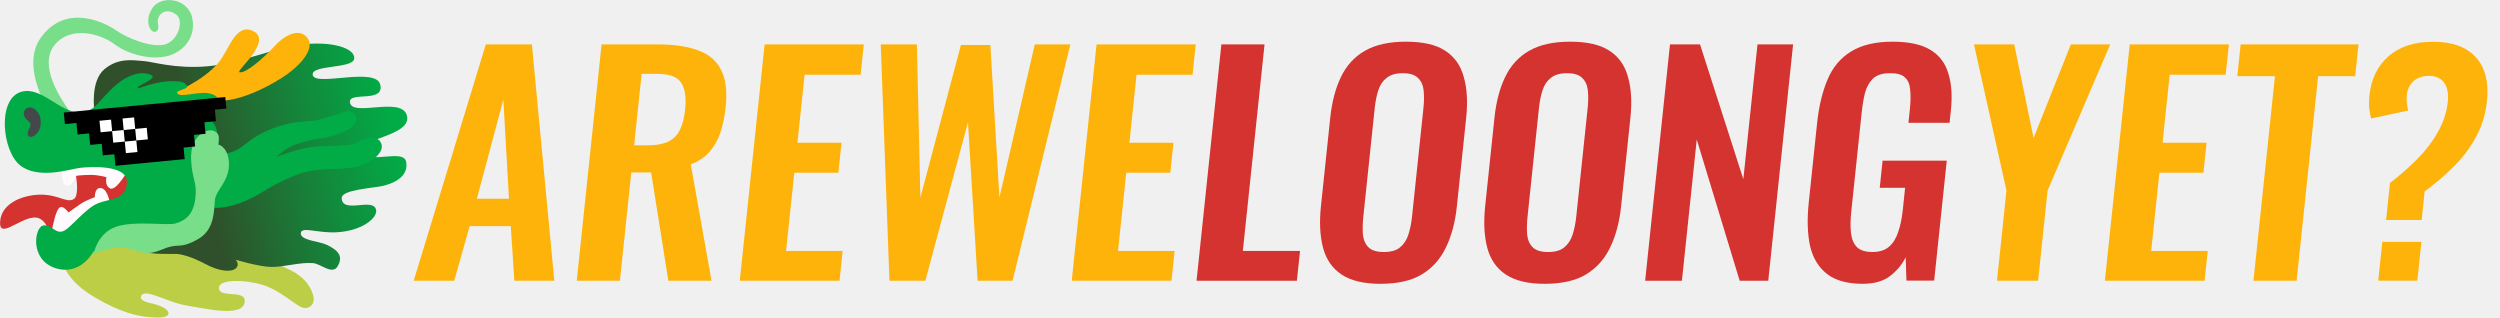
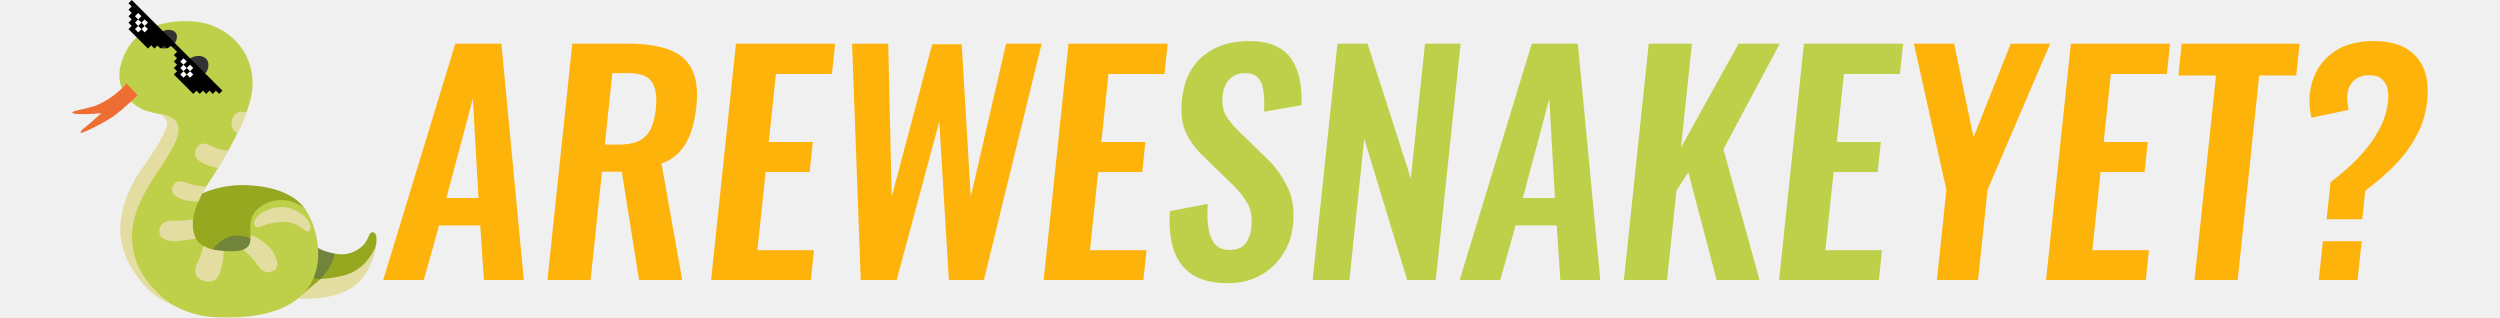
- <svg xmlns="http://www.w3.org/2000/svg" width="252" height="32" version="1.1" viewBox="0 0 66.675 8.467">
-   <defs>
-     <linearGradient id="a" x1="131.42" x2="63.091" y1="52.368" y2="69.637" gradientUnits="userSpaceOnUse">
-       <stop stop-color="#01AB46" offset=".171" />
-       <stop stop-color="#128A3C" offset=".499" />
-       <stop stop-color="#2F502A" offset="1" />
+ <svg xmlns="http://www.w3.org/2000/svg" width="252" height="32" viewBox="0 0 66.675 8.467" version="1.1" id="svg1">
+   <defs id="defs1">
+     <linearGradient id="SVGID_1_" gradientUnits="userSpaceOnUse" x1="131.416" y1="52.368" x2="63.091" y2="69.637">
+       <stop offset="0.171" style="stop-color:#01AB46" id="stop351" />
+       <stop offset="0.499" style="stop-color:#128A3C" id="stop353" />
+       <stop offset="1" style="stop-color:#2F502A" id="stop355" />
    </linearGradient>
  </defs>
-   <g transform="translate(-7.9375 -119.06)">
-     <text transform="skewX(-6)" x="51.09" y="133.906" display="none" fill="#000000" font-family="Oswald" font-size="22.578px" stroke-width=".265" style="font-variant-caps:normal;font-variant-east-asian:normal;font-variant-ligatures:normal;font-variant-numeric:normal;font-variation-settings:'wght' 500;line-height:1.25" xml:space="preserve">
-       <tspan x="0" y="0" font-family="Oswald" font-size="22.578px" stroke-width=".265" style="font-variant-caps:normal;font-variant-east-asian:normal;font-variant-ligatures:normal;font-variant-numeric:normal;font-variation-settings:'wght' 500">AREWELOONGYET?</tspan>
-     </text>
-     <g transform="matrix(.34461 0 0 .34461 6.9373 79.993)">
-       <g transform="matrix(.26458 0 0 .26458 1.6881 108.27)">
-         <path d="m16.74 29.97c7.41-9.85 18.72-4 21.87-1.78 3.19 2.25 10.42 5.16 14.27 4.04 3.85-1.13 5.64-6.96 3.2-8.74-3.08-2.25-5.46 0.04-5.36 2.08 0.04 0.84 0.66 2.63-0.75 3-0.73 0.19-1.6-0.75-1.88-1.97s-0.26-2.8 0.94-4.79c2.51-4.16 10.52-3.14 11.77 2.66 1.2 5.62-2.49 9.51-6.14 10.85-5.38 1.98-12.9-0.32-16.42-3-4.45-3.39-12.95-5.47-17.55-0.09-6.66 7.79 6.76 22.71 6.76 22.71l-5.26 4.13s-1.5-2.91-4.6-9.48c-2.92-6.18-5.21-13.83-0.85-19.62z" fill="#78de89" />
-         <path d="m38.04 65.17-12.2 1.69s0.75 2.44 1.03 4.22 0.58 5.59-0.66 6.38c-2.35 1.5-4.97-1.97-11.83-1.13-3.78 0.47-9.29 2.53-9.76 7.6-0.5 5.45 5.34-0.64 9.76-1.03 3.19-0.28 4.22 3.38 4.22 3.38s7.88 6.66 8.35 5.73c0.47-0.94 22.52-17.74 22.52-17.74z" fill="#d43330" />
-         <path d="m22.75 67.42s-0.56 5.63 1.22 6.1 2.82-2.82 2.82-2.82 1.6-0.28 4.6-0.28c1.79 0 4.32 0.66 4.32 0.66s-0.6 2.43 1.03 3.28c1.97 1.03 5.91-6.38 5.91-6.38l-14.08-2.44z" fill="#fffafe" />
-         <path d="m19.37 88.16s0.94-4.22 1.22-5.16 0.84-3 1.78-3.19 2.25 1.6 2.25 1.6 3.47-2.53 4.32-3 3.38-1.5 3.38-1.5-0.09-2.41 1.31-2.63c2.44-0.38 3.1 4.5 3.1 4.5l-10.7 11.17z" fill="#fffafe" />
-         <path d="m23.03 96.37s0.99 4.93 9.01 9.71 12.95 5.63 15.91 5.91 5.91 0.28 5.91-1.13c0-1.02-2.11-2.25-4.79-2.82-2.67-0.56-3.8-1.27-3.1-2.39 1.27-2.02 7.74 2.11 13.09 2.96 5.35 0.84 16.05 3.52 17.03-0.7s-7.04-1.27-7.46-4.22c-0.42-2.96 7.88-2.67 13.09-0.99 5.21 1.69 9.71 6.34 11.68 6.62s3.4-1.26 2.82-3.52c-0.66-2.53-2.25-4.79-5.07-6.62s-15.91-7.18-15.91-7.18l-28.7-2.1-10.56 0.28z" fill="#bcce46" />
-         <path d="m32.18 51.6s-1.27-8.59 2.96-12.11 8.59-2.53 11.26-2.39 9.43 2.39 18.86 1.55c10.02-0.9 18.72-5.21 27.45-6.34s15.77 0.99 15.49 4.08c-0.28 3.1-13.09 1.69-12.11 4.93 0.99 3.24 18.44-2.53 19.71 2.67 1.33 5.47-9.06 1.98-8.87 5.07 0.28 4.65 14.78-1.69 16.61 3.8 2.11 6.34-15.49 7.04-13.23 10.84 2.25 3.8 12.39-1.13 13.09 2.96 0.61 3.54-2.3 5.82-6.48 6.9-2.89 0.75-12.47 1.11-12.39 3.66 0.14 4.36 7.88 0.42 9.71 2.67s-2.96 6.9-11.26 7.32c-5.64 0.29-10.28-1.83-10.42 0.28s5.44 2.34 7.6 3.38c3.52 1.69 4.79 3.38 3.24 6.19-1.55 2.82-4.92-0.67-7.32-0.84-3.8-0.28-8.31 1.13-11.97 1.13s-10.56-2.11-10.56-2.11 1.27 1.41 0 2.53-4.65 0.99-8.87-1.27c-4.22-2.25-7.32-2.96-8.59-2.96s-7.58 0.13-8.68-0.61c-8.73-5.91 3.89-36.56 3.89-36.56z" fill="url(#a)" />
-         <path d="m54.94 46.58s9.1-3.47 13.7-9.2c2.94-3.66 4.88-11.36 9.85-9.1 6.2 2.81-5.12 11.77-3.85 12.11 1.78 0.47 7.04-4.13 10.32-7.7s7.3-5.13 9.48-2.44c2.44 3-1.6 8.07-7.51 11.83-5.91 3.75-11.39 5.76-15.02 6.38-3.85 0.66-11.17 0.75-11.17 0.75l-7.13-0.19z" fill="#feb30b" />
-         <path d="m67.51 63.71s3.73 1.9 8.59-2.11c3.02-2.49 6.69-4.58 11.83-5.91 5.42-1.41 7.53-0.63 10.21-1.48 2.67-0.84 5.9-1.83 7.67-2.32 2.53-0.7 4.95 2.87 0.7 5.21-2.82 1.55-6.41 2.46-8.87 2.75-1.41 0.16-5.29 1.15-6.66 1.67-2.82 1.06-5.58 3.61-5.58 3.61s7.05-2.65 11.12-2.96c4.93-0.38 10.35-0.14 11.9-0.99 1.55-0.84 5.98-3.03 7.53-0.28 1.53 2.71-2.67 6.12-7.04 7.11s-9.36 0.42-14.01 1.34c-2.85 0.56-8.09 2.67-13.73 6.19-5.63 3.52-11.26 4.79-13.94 4.5-2.67-0.28-7.6 6.76-7.6 6.76l-16.33 2.11-11.4 3.94s-3.8 7.32-11.26 4.79-5.91-11.83-3.52-12.39 3.52 2.39 5.77 1.69 6.61-6.86 10.56-8.31c3.66-1.34 8.24-0.99 8.24-6.19s-11.19-4.36-13.73-4.08c-2.53 0.28-12.11 3.52-17.46-0.7s-6.78-19.52 0.28-21.54c5.91-1.69 11.26 6.05 17.03 6.05 4.65 0 5.84-3.94 10.63-8.02 3.53-3.01 7.53-4.29 10.35-2.96 2.34 1.11-5.21 3.38-3.8 3.94 0 0 5.07-1.97 9.01-2.11s4.72 0.38 5.21 1.27c0.7 1.27-3.8 1.27-2.67 2.39 1.13 1.13 5.91-0.7 9.01-0.14s3.1 2.11 2.39 2.67c-0.7 0.56-5.56 1.55-5.63 2.96-0.05 0.98 3.04 1.21 4.58 2.96 1.55 1.76 1.27 4.22 1.13 5.49-0.16 1.26-0.51 3.09-0.51 3.09z" fill="#01ab46" />
-         <path d="m46.26 52.03c-3.02 0.34-8.52-4.43-11.47 2.67-2.39 5.76 5.8 10 10.84 6.12 2.3-1.76 3.59-4.01 5.35-5.77 1.16-1.16 2.67-1.99 3.03-3.1 0.62-1.96-4.59-0.27-7.75 0.08z" fill="#78de8a" />
-         <path d="m31.97 93.49s1.06-5.98 6.48-7.88 15.27-0.28 17.46-0.99c2.18-0.7 5.23-1.87 5.84-7.6 0.49-4.65-0.99-5.07-1.27-11.05-0.33-6.97 4.22-8.67 5.77-8.59 1.27 0.07 2.25 0.92 2.32 1.9 0.1 1.42-0.14 2.25-0.14 2.25s2.5 0.5 3.03 4.5c0.77 5.91-3.66 8.52-4.01 11.68-0.35 3.17 0 8.73-5 11.54s-5.44 1.24-9.08 2.46c-1.43 0.48-3.87 1.9-6.69 1.48s-3.59-1.55-7.25-1.55c-2.83 0.02-7.46 1.85-7.46 1.85z" fill="#78de8a" />
-         <path d="m42.6 58.24c-1.22 1.48-3.64 1.82-5.12 0.87-1.53-0.98-1.35-3.63 0.09-5.35 1.45-1.72 3.81-2.02 5.21-0.84 1.4 1.17 1.25 3.59-0.18 5.32z" fill="#2a2c33" />
-         <path d="m12 51.23c-1.07 1.19-0.05 2.63 0.33 2.96s1.36 0.99 1.17 1.78c-0.19 0.8-1.41 2.39-0.52 3.14s3.19-0.66 3.47-3.33-0.89-3.85-1.5-4.41c-0.6-0.56-2.06-1.13-2.95-0.14z" fill="#44484a" />
-       </g>
-       <g transform="matrix(.4217 -.040593 .040593 .4217 -21.447 61.053)">
-         <path d="m55 150v2.117h2.117v2.117h2.117v2.117h2.117v2.117h2.117v2.117h12.7v-2.117h2.117v-2.117h2.117v-2.117h2.117v-2.117h2.117v-2.117h-14.817z" stroke-width=".265" />
-         <g fill="#fff">
-           <path d="m67.7 156.35h-2.117v2.117h2.117v-1.058z" />
-           <path d="m67.7 154.23v2.117h2.117v-2.117h-1.058z" />
-           <path d="m65.583 154.23h2.117v-2.117h-2.117v1.058z" />
-           <path d="m63.466 154.23v2.117h2.117v-2.117h-1.058z" />
-           <path d="m61.35 152.12v2.117h2.117v-2.117h-1.058z" />
+   <g id="layer1">
+     <g id="layer1-7" transform="translate(-7.9375,-119.0625)">
+       <text xml:space="preserve" style="font-style:normal;font-variant:normal;font-weight:normal;font-stretch:normal;font-size:22.578px;line-height:1.25;font-family:Oswald;-inkscape-font-specification:'Oswald, @wght=500';font-variant-ligatures:normal;font-variant-caps:normal;font-variant-numeric:normal;font-variant-east-asian:normal;font-variation-settings:'wght' 500;display:none;fill:#000000;fill-opacity:1;stroke:none;stroke-width:0.265" x="51.09" y="133.906" id="text113" transform="skewX(-6)">
+         <tspan id="tspan111" style="font-style:normal;font-variant:normal;font-weight:normal;font-stretch:normal;font-size:22.578px;font-family:Oswald;-inkscape-font-specification:'Oswald, @wght=500';font-variant-ligatures:normal;font-variant-caps:normal;font-variant-numeric:normal;font-variant-east-asian:normal;font-variation-settings:'wght' 500;stroke-width:0.265" x="0" y="0">AREWELOONGYET?</tspan>
+       </text>
+       <g id="g1" transform="translate(1.926068)">
+         <g id="g21" transform="matrix(0.3446121,0,0,0.3446121,2.454841,78.03212)">
+           <g id="g17">
+             <path id="path16" style="font-weight:500;font-size:22.578px;line-height:1.25;font-family:Oswald;-inkscape-font-specification:'Oswald Medium';fill:#feb30b;stroke-width:0.265" transform="skewX(-6)" d="m 204.683,136.035 v -2.867 q 1.061,-0.881 1.919,-1.851 0.858,-0.993 1.355,-2.1 0.519,-1.106 0.519,-2.326 0,-0.948 -0.429,-1.468 -0.406,-0.542 -1.242,-0.542 -0.7,0 -1.129,0.406 -0.406,0.406 -0.406,1.106 0,0.316 0.068,0.587 0.068,0.271 0.158,0.587 l -2.822,0.61 q -0.135,-0.452 -0.226,-0.881 -0.09,-0.452 -0.09,-0.903 0,-1.897 1.174,-3.025 1.174,-1.129 3.319,-1.129 2.235,0 3.432,1.197 1.219,1.197 1.219,3.409 0,1.445 -0.519,2.664 -0.497,1.219 -1.422,2.28 -0.903,1.061 -2.122,2.032 v 2.213 z m -0.113,4.696 v -3.003 h 3.003 v 3.003 z" />
+             <path style="font-weight:500;font-size:22.578px;line-height:1.25;font-family:Oswald;-inkscape-font-specification:'Oswald Medium';fill:#feb30b;stroke-width:0.265" d="m 194.952,140.731 v -15.827 h -2.913 v -2.461 h 9.121 v 2.461 h -2.867 v 15.827 z" transform="skewX(-6)" id="path15" />
+             <path style="font-weight:500;font-size:22.578px;line-height:1.25;font-family:Oswald;-inkscape-font-specification:'Oswald Medium';fill:#feb30b;stroke-width:0.265" d="m 183.46,140.731 v -18.288 h 7.676 v 2.348 h -4.335 v 5.261 h 3.409 v 2.326 h -3.409 v 6.051 h 4.38 v 2.303 z" transform="skewX(-6)" id="path14" />
+             <path style="font-weight:500;font-size:22.578px;line-height:1.25;font-family:Oswald;-inkscape-font-specification:'Oswald Medium';fill:#feb30b;stroke-width:0.265" d="m 175.015,140.731 v -6.977 l -3.703,-11.311 h 3.116 l 2.258,7.247 2.122,-7.247 h 3.048 l -3.658,11.311 v 6.977 z" transform="skewX(-6)" id="path13" />
+           </g>
+           <g id="g18">
+             <path style="font-weight:500;font-size:22.578px;line-height:1.25;font-family:Oswald;-inkscape-font-specification:'Oswald Medium';fill:#bed04a;fill-opacity:1;stroke-width:0.265" d="m 162.801,140.731 v -18.288 h 7.676 v 2.348 h -4.335 v 5.261 h 3.409 v 2.326 h -3.409 v 6.051 h 4.38 v 2.303 z" transform="skewX(-6)" id="path12" />
+             <path style="font-weight:500;font-size:22.578px;line-height:1.25;font-family:Oswald;-inkscape-font-specification:'Oswald Medium';fill:#bed04a;fill-opacity:1;stroke-width:0.265" d="m 150.789,140.731 v -18.288 h 3.342 v 8.038 l 3.612,-8.038 h 3.183 l -3.5,8.173 3.861,10.115 h -3.319 l -3.071,-8.331 -0.768,1.4 v 6.931 z" transform="skewX(-6)" id="path11" />
+             <path id="path9" style="font-weight:500;font-size:22.578px;line-height:1.25;font-family:Oswald;-inkscape-font-specification:'Oswald Medium';fill:#bed04a;fill-opacity:1;stroke-width:0.265" transform="skewX(-6)" d="m 138.078,140.731 3.658,-18.288 h 3.567 l 3.658,18.288 h -3.093 l -0.722,-4.222 h -3.183 l -0.745,4.222 z m 4.222,-6.344 h 2.484 l -1.242,-7.676 z" />
+             <path style="font-weight:500;font-size:22.578px;line-height:1.25;font-family:Oswald;-inkscape-font-specification:'Oswald Medium';fill:#bed04a;fill-opacity:1;stroke-width:0.265" d="m 126.699,140.731 v -18.288 h 2.326 l 4.448,10.431 v -10.431 h 2.755 v 18.288 h -2.213 l -4.47,-10.928 v 10.928 z" transform="skewX(-6)" id="path8" />
+             <path style="font-weight:500;font-size:22.578px;line-height:1.25;font-family:Oswald;-inkscape-font-specification:'Oswald Medium';fill:#bed04a;fill-opacity:1;stroke-width:0.265" d="m 120.151,140.98 q -1.648,0 -2.755,-0.632 -1.106,-0.655 -1.671,-1.897 -0.564,-1.242 -0.632,-3.048 l 2.867,-0.564 q 0.045,1.061 0.248,1.874 0.226,0.813 0.655,1.264 0.452,0.429 1.174,0.429 0.813,0 1.151,-0.474 0.339,-0.497 0.339,-1.242 0,-1.197 -0.542,-1.964 -0.542,-0.768 -1.445,-1.535 l -2.303,-2.032 q -0.971,-0.835 -1.558,-1.851 -0.564,-1.039 -0.564,-2.551 0,-2.167 1.264,-3.342 1.264,-1.174 3.454,-1.174 1.287,0 2.145,0.406 0.858,0.384 1.355,1.084 0.519,0.7 0.768,1.603 0.248,0.881 0.316,1.874 l -2.845,0.497 q -0.045,-0.858 -0.203,-1.535 -0.135,-0.677 -0.519,-1.061 -0.361,-0.384 -1.084,-0.384 -0.745,0 -1.151,0.497 -0.384,0.474 -0.384,1.197 0,0.926 0.384,1.535 0.384,0.587 1.106,1.219 l 2.28,2.009 q 1.129,0.948 1.919,2.235 0.813,1.264 0.813,3.071 0,1.31 -0.587,2.326 -0.564,1.016 -1.603,1.603 -1.016,0.564 -2.393,0.564 z" transform="skewX(-6)" id="path7" />
+           </g>
+           <g id="g19">
+             <path style="font-weight:500;font-size:22.578px;line-height:1.25;font-family:Oswald;-inkscape-font-specification:'Oswald Medium';fill:#feb30b;stroke-width:0.265" d="m 105.882,140.731 v -18.288 h 7.676 v 2.348 h -4.335 v 5.261 h 3.409 v 2.326 h -3.409 v 6.051 h 4.38 v 2.303 z" transform="skewX(-6)" id="path6" />
+             <path style="font-weight:500;font-size:22.578px;line-height:1.25;font-family:Oswald;-inkscape-font-specification:'Oswald Medium';fill:#feb30b;stroke-width:0.265" d="m 91.726,140.731 -2.596,-18.288 h 2.8 l 1.513,11.853 1.897,-11.808 h 2.28 l 1.942,11.808 1.49,-11.853 h 2.754 l -2.551,18.288 h -2.709 l -2.032,-12.26 -2.009,12.26 z" transform="skewX(-6)" id="path5" />
+           </g>
+           <g id="g20">
+             <path style="font-weight:500;font-size:22.578px;line-height:1.25;font-family:Oswald;-inkscape-font-specification:'Oswald Medium';fill:#feb30b;stroke-width:0.265" d="m 80.144,140.731 v -18.288 h 7.676 v 2.348 h -4.335 v 5.261 h 3.409 v 2.326 h -3.409 v 6.051 h 4.38 v 2.303 z" transform="skewX(-6)" id="path4" />
+             <path id="path2" style="font-weight:500;font-size:22.578px;line-height:1.25;font-family:Oswald;-inkscape-font-specification:'Oswald Medium';fill:#feb30b;stroke-width:0.265" transform="skewX(-6)" d="m 67.477,140.731 v -18.288 h 4.38 q 1.851,0 3.116,0.452 1.287,0.429 1.942,1.49 0.677,1.061 0.677,2.89 0,1.106 -0.203,1.987 -0.203,0.881 -0.7,1.513 -0.474,0.61 -1.332,0.948 l 2.551,9.009 h -3.342 l -2.213,-8.376 h -1.535 v 8.376 z m 3.342,-10.476 h 1.039 q 0.971,0 1.535,-0.271 0.587,-0.294 0.835,-0.903 0.248,-0.632 0.248,-1.603 0,-1.377 -0.519,-2.055 -0.497,-0.7 -1.919,-0.7 h -1.219 z" />
+             <path id="text113-5-3" style="font-weight:500;font-size:22.578px;line-height:1.25;font-family:Oswald;-inkscape-font-specification:'Oswald Medium';fill:#feb30b;stroke-width:0.265" transform="skewX(-6)" d="m 54.766,140.731 3.658,-18.288 h 3.567 l 3.658,18.288 h -3.093 l -0.722,-4.222 h -3.183 l -0.745,4.222 z m 4.222,-6.344 h 2.484 l -1.242,-7.676 z" />
+           </g>
        </g>
-       </g>
-     </g>
-     <g transform="matrix(.34461 0 -.03622 .34461 6.0584 80.4)" stroke-width=".265" style="font-variation-settings:'wght' 500" aria-label="AREWELOONGYET?">
-       <g fill="#feb30b">
-         <path d="m51.542 133.91 3.658-18.288 3.567 7e-5 3.658 18.288h-3.093l-0.722-4.222h-3.183l-0.745 4.222zm4.222-6.344h2.484l-1.242-7.676z" />
-         <path d="m64.16 133.91v-18.288h4.38q1.851 0 3.116 0.452 1.287 0.429 1.942 1.49 0.677 1.061 0.677 2.89 0 1.106-0.203 1.987-0.203 0.881-0.7 1.513-0.474 0.61-1.332 0.948l2.551 9.009h-3.341l-2.213-8.376h-1.535v8.376zm3.341-10.476h1.039q0.971 0 1.535-0.271 0.587-0.294 0.835-0.903 0.248-0.632 0.248-1.603 0-1.377-0.519-2.055-0.497-0.7-1.919-0.7h-1.219z" />
-         <path d="m76.779 133.91v-18.288h7.676v2.348h-4.335v5.261h3.409v2.325h-3.409v6.051h4.38v2.303z" />
-         <path d="m88.362 133.91-2.596-18.288h2.8l1.513 11.853 1.897-11.808h2.28l1.942 11.808 1.49-11.853h2.755l-2.551 18.288h-2.709l-2.032-12.26-2.009 12.26z" />
-         <path d="m102.47 133.91v-18.288h7.676v2.348h-4.335v5.261h3.409v2.325h-3.409v6.051h4.38v2.303z" />
-       </g>
-       <g fill="#d43330">
-         <path d="m112.13 133.91v-18.288h3.341v15.985h4.425v2.303z" />
-         <path d="m126.39 134.15q-1.942 0-3.093-0.722t-1.648-2.077q-0.497-1.355-0.497-3.206v-6.841q0-1.851 0.497-3.161 0.497-1.332 1.648-2.032t3.093-0.7q1.987 0 3.116 0.7 1.151 0.7 1.648 2.032 0.519 1.31 0.519 3.161v6.864q0 1.829-0.519 3.183-0.497 1.332-1.648 2.077-1.129 0.722-3.116 0.722zm0-2.461q0.835 0 1.219-0.361 0.406-0.361 0.542-0.993 0.135-0.632 0.135-1.377v-8.421q0-0.768-0.135-1.377-0.135-0.61-0.542-0.948-0.384-0.361-1.219-0.361-0.79 0-1.197 0.361-0.406 0.339-0.542 0.948-0.135 0.61-0.135 1.377v8.421q0 0.745 0.113 1.377 0.135 0.632 0.542 0.993 0.406 0.361 1.219 0.361z" />
-         <path d="m139.1 134.15q-1.942 0-3.093-0.722-1.151-0.722-1.648-2.077-0.497-1.355-0.497-3.206v-6.841q0-1.851 0.497-3.161 0.497-1.332 1.648-2.032 1.151-0.7 3.093-0.7 1.987 0 3.116 0.7 1.151 0.7 1.648 2.032 0.519 1.31 0.519 3.161v6.864q0 1.829-0.519 3.183-0.497 1.332-1.648 2.077-1.129 0.722-3.116 0.722zm0-2.461q0.835 0 1.219-0.361 0.406-0.361 0.542-0.993t0.135-1.377v-8.421q0-0.768-0.135-1.377t-0.542-0.948q-0.384-0.361-1.219-0.361-0.79 0-1.197 0.361-0.406 0.339-0.542 0.948-0.135 0.61-0.135 1.377v8.421q0 0.745 0.113 1.377 0.135 0.632 0.542 0.993 0.406 0.361 1.219 0.361z" />
-         <path d="m146.85 133.91v-18.288h2.325l4.448 10.431v-10.431h2.755v18.288h-2.213l-4.47-10.928v10.928z" />
-         <path d="m163.73 134.15q-1.806 0-2.867-0.768-1.061-0.768-1.535-2.167-0.452-1.422-0.452-3.341v-6.141q0-1.964 0.452-3.387 0.452-1.422 1.58-2.167 1.151-0.768 3.161-0.768 1.874 0 2.98 0.632 1.106 0.632 1.58 1.829 0.497 1.174 0.497 2.867v0.948h-3.183v-1.039q0-0.881-0.135-1.513-0.113-0.632-0.497-0.948-0.361-0.339-1.197-0.339-0.881 0-1.287 0.429-0.384 0.429-0.497 1.129-0.09 0.7-0.09 1.535v7.654q0 0.948 0.158 1.648 0.158 0.7 0.587 1.084 0.429 0.361 1.219 0.361 0.813 0 1.242-0.406t0.587-1.129q0.181-0.722 0.181-1.716v-1.716h-1.964v-2.1h4.967v9.28h-2.145l-0.248-1.806q-0.361 0.903-1.106 1.49-0.722 0.564-1.987 0.564z" />
-       </g>
-       <g fill="#feb30b">
-         <path d="m174.08 133.91v-6.977l-3.703-11.311h3.116l2.258 7.247 2.122-7.247h3.048l-3.658 11.311v6.977z" />
-         <path d="m182.43 133.91v-18.288h7.676v2.348h-4.335v5.261h3.409v2.325h-3.409v6.051h4.38v2.303z" />
-         <path d="m193.93 133.91v-15.827h-2.913v-2.461h9.121v2.461h-2.867v15.827z" />
-         <path d="m203.7 129.21v-2.867q1.061-0.881 1.919-1.851 0.881-0.993 1.377-2.1 0.519-1.106 0.519-2.325 0-0.948-0.429-1.468-0.429-0.542-1.242-0.542-0.722 0-1.151 0.406-0.406 0.406-0.406 1.106 0 0.316 0.068 0.587 0.068 0.271 0.158 0.587l-2.8 0.61q-0.158-0.452-0.248-0.881-0.068-0.452-0.068-0.903 0-1.897 1.151-3.025 1.174-1.129 3.341-1.129 2.213 0 3.432 1.197t1.219 3.409q0 1.445-0.519 2.664-0.497 1.219-1.422 2.28-0.926 1.061-2.145 2.032v2.213zm-0.113 4.696v-3.003h3.025v3.003z" />
+         <g id="g38" transform="matrix(0.3446121,0,0,0.3446121,-46.76968,71.83197)">
+           <g id="g2-0" transform="matrix(0.3946435,0,0,0.3946435,118.993,88.8341)">
+             <path style="fill:#96a820;stroke-width:0.5" d="m 123.21,161.774 c 0,0 4.495,-3.41 11.215,-3.285 9.95,0.19 12.06,4.925 12.06,4.925 l 1.595,7.51 c 0,0 3.005,0.89 3.94,0.985 0.94,0.095 2.77,0.585 4.975,-0.96 2.205,-1.55 1.64,-3.26 2.72,-3.215 1.41,0.06 0.42,4.785 -0.8,6.29 -1.22,1.5 -6.665,4.365 -8.965,4.975 -2.3,0.61 -3.005,1.57 -5.395,1.62 -2.395,0.045 -8.4,-1.57 -8.4,-1.57 l -12.95,-6.1 v -11.175 z" id="path1-3" />
+             <path style="fill:#70853b;stroke-width:0.5" d="m 127.95,171.629 c 0,0 1.97,-3.52 5.49,-3.24 3.52,0.28 4.785,2.77 4.785,2.77 l -7.79,2.535 z" id="path2-3-6" />
+             <path style="fill:#70853b;stroke-width:0.5" d="m 146.015,176.184 c 2.485,0.8 3.425,0.705 3.425,0.705 0,0 1.455,-1.55 2.065,-2.865 0.61,-1.315 0.68,-2.065 0.68,-2.065 0,0 -0.96,-0.235 -1.855,-0.515 -0.89,-0.28 -2.675,-1.315 -2.675,-1.315 l -2.065,5.68 z" id="path3-1" />
+             <path style="fill:#bed04a;stroke-width:0.5" d="m 124.195,126.369 c 7.32,0.35 13.64,6.875 11.475,15.415 -1.62,6.38 -7.255,14.82 -8.66,16.985 -2.58,3.99 -5.35,11.73 2.415,12.555 11.105,1.175 2.905,-4.915 8.335,-8.67 2.85,-1.97 6.095,-1.35 8.185,0.15 2.725,1.96 10.31,23.03 -17.455,21.565 -5.77,-0.305 -10.355,-3.485 -12.88,-5.915 -7.475,-7.18 -1.74,-19.15 -1.265,-20.2 0.63,-1.405 6.54,-9.08 6.12,-11.54 -0.42,-2.465 -2.465,-1.83 -5.28,-2.815 -2.815,-0.985 -5.94,-4.1 -5.07,-8.375 0.81,-3.98 3.88,-9.645 14.08,-9.155 z" id="path4-7-0" />
+             <path style="fill:#e4dda2;stroke-width:0.5" d="m 144.96,180.744 c 0,0 1.36,-1.23 1.83,-1.605 0.47,-0.375 2.65,-2.25 2.65,-2.25 0,0 3.465,-0.125 5.865,-1.125 2.98,-1.245 4.715,-4.365 4.95,-5.465 0.125,-0.595 -0.305,5.35 -4.575,8.235 -4.125,2.785 -10.72,2.21 -10.72,2.21 z" id="path5-5-6" />
+             <path style="fill:#e4dda2;stroke-width:0.5" d="m 110.15,166.949 c -0.165,6.265 4.955,12.865 9.395,14.64 2.465,0.985 -7.885,-3.835 -7.04,-14.115 0.67,-8.175 8.905,-15.135 9.08,-19.78 0.105,-2.815 -3.38,-3.06 -3.38,-3.06 0,0 1.08,0.81 1.125,1.865 0.07,1.69 -4.295,7.885 -5.21,9.15 -0.905,1.27 -3.825,5.95 -3.97,11.3 z" id="path6-9-3" />
+             <path style="fill:#ee6d33;stroke-width:0.5" d="m 111.385,138.549 2.16,2.345 c 0.105,-0.145 -2.36,2.355 -4.645,4.035 -1.53,1.125 -6.24,3.535 -6.49,3.295 -0.315,-0.305 1.14,-1.265 1.935,-1.97 0.605,-0.535 2.11,-1.89 2.11,-1.89 0,0 -1.855,0.2 -2.745,0.2 -0.89,0 -3.165,0.07 -2.955,-0.35 0.165,-0.33 3.44,-0.85 4.67,-1.35 3.705,-1.5 5.96,-4.315 5.96,-4.315 z" id="path7-2-2" />
+             <path style="fill:#323234;stroke-width:0.5" d="m 120.325,131.119 c -1.285,0.895 -2.535,0.67 -2.94,-0.08 -0.3,-0.56 -0.385,-1.62 0.8,-2.515 1.045,-0.79 2.385,-0.55 2.875,0.13 0.41,0.575 0.24,1.79 -0.735,2.465 z" id="path8-2-0" />
+             <path style="fill:#323234;stroke-width:0.5" d="m 126.34,136.949 c -1.535,0.9 -2.78,0.435 -3.31,-0.38 -0.43,-0.665 -0.33,-2.265 0.915,-2.985 1.29,-0.75 2.72,-0.48 3.27,0.415 0.46,0.75 0.295,2.265 -0.875,2.95 z" id="path9-8-6" />
+             <path style="fill:#e4dda2;stroke-width:0.5" d="m 132.22,145.259 c -0.915,2.125 0.915,3.11 0.915,3.11 0,0 0.715,-1.525 1.02,-2.215 0.375,-0.855 0.74,-1.92 0.74,-1.92 0,0 -1.945,-0.675 -2.675,1.025 z" id="path10-1" />
+             <path style="fill:#e4dda2;stroke-width:0.5" d="m 131.305,151.744 c 0,0 -1.265,-0.14 -2.395,-0.53 -1.025,-0.355 -2.75,-1.8 -3.8,0.07 -0.97,1.725 0.655,2.675 1.935,3.205 1.195,0.495 2.27,0.67 2.27,0.67 0,0 0.82,-1.375 1.055,-1.76 0.235,-0.385 0.935,-1.655 0.935,-1.655 z" id="path11-9-5" />
+             <path style="fill:#e4dda2;stroke-width:0.5" d="m 127.01,158.774 c 0,0 -1.69,-0.095 -2.78,-0.375 -0.955,-0.245 -2.7,-1.41 -3.66,0.105 -0.855,1.35 0.385,2.42 2.04,2.85 1.83,0.475 2.885,0.335 2.885,0.335 0,0 0.44,-0.895 0.615,-1.39 0.185,-0.505 0.9,-1.525 0.9,-1.525 z" id="path12-7-5" />
+             <path style="fill:#e4dda2;stroke-width:0.5" d="m 124.395,165.199 c 0,0 -2.04,0.28 -3.025,0.28 -1.02,0 -3.6,-0.24 -3.545,2.135 0.045,2.04 2.81,1.87 3.52,1.855 1.01,-0.025 3.645,-0.5 3.645,-0.5 0,0 -0.45,-0.8 -0.58,-1.92 -0.1,-0.82 -0.015,-1.85 -0.015,-1.85 z" id="path13-3-4" />
+             <path style="fill:#e4dda2;stroke-width:0.5" d="m 126.445,170.434 c 0,0 -0.33,1.485 -0.81,2.57 -0.53,1.195 -1.76,3.24 0.74,4.19 2.31,0.88 3.24,-0.775 3.66,-2.64 0.39,-1.735 0.42,-3.15 0.42,-3.15 0,0 -1.22,-0.055 -2.23,-0.285 -0.81,-0.195 -1.78,-0.685 -1.78,-0.685 z" id="path14-6-7" />
+             <path style="fill:#e4dda2;stroke-width:0.5" d="m 134.295,171.149 c 0,0 1.655,1.445 2.18,2.18 0.53,0.74 1.735,2.97 3.66,2.005 1.69,-0.845 0.325,-3.425 -0.495,-4.365 -0.685,-0.785 -1.725,-1.64 -2.71,-2.205 -0.66,-0.375 -1.22,-0.47 -1.22,-0.47 0,0 0.115,1.03 -0.19,1.76 -0.32,0.785 -1.225,1.095 -1.225,1.095 z" id="path15-1-6" />
+             <path style="fill:#e4dda2;stroke-width:0.5" d="m 136.48,166.279 c 0.17,0.58 0.675,0.605 1.795,0.14 1.195,-0.495 2.815,-0.74 4.155,-0.74 1.585,0 3.13,1.055 3.695,1.515 0.565,0.46 1.245,0.62 1.35,-0.26 0.105,-0.88 -0.53,-1.865 -1.76,-2.745 -0.75,-0.535 -2.09,-1.36 -3.67,-1.395 -1.685,-0.035 -3.24,0.565 -4.225,1.195 -0.61,0.395 -1.625,1.34 -1.34,2.29 z" id="path16-2-5" />
+           </g>
+           <g id="g3-6" transform="matrix(0.118393,0.118393,-0.118393,0.118393,162.7263,137.6807)" style="display:inline">
+             <path id="path18813-6-5-9-9" style="fill:#000000;stroke-width:0.265" d="m 0,-5.292 v 1.058 1.058 h 1.058 1.058 v 1.058 1.058 H 3.175 4.233 V 0 1.058 H 5.292 6.35 V 2.117 3.175 h 1.058 1.058 v 1.058 1.058 h 6.35 6.35 V 4.233 3.175 H 22.225 23.283 V 2.117 1.058 H 24.342 25.4 V 0 -1.058 h 1.058 1.058 V -2.117 -3.175 H 28.575 29.633 V -4.233 -5.292 H 14.817 Z" />
+             <g id="g19784-6-3-3" transform="translate(-55,-155.2917)">
+               <path id="path18979-2-19-7" style="fill:#ffffff;fill-opacity:1;stroke:none;stroke-width:0.265px;stroke-linecap:butt;stroke-linejoin:miter;stroke-opacity:1" d="M 67.7,156.35 H 66.641 65.583 v 1.058 1.058 h 1.058 1.058 v -1.058 z" />
+               <path id="path19773-9-4-4" style="fill:#ffffff;fill-opacity:1;stroke:none;stroke-width:0.265px;stroke-linecap:butt;stroke-linejoin:miter;stroke-opacity:1" d="m 67.7,154.233 v 1.058 1.058 h 1.058 1.058 v -1.058 -1.058 h -1.058 z" />
+               <path id="path19769-1-78-5" style="fill:#ffffff;fill-opacity:1;stroke:none;stroke-width:0.265px;stroke-linecap:butt;stroke-linejoin:miter;stroke-opacity:1" d="m 65.583,154.233 h 1.058 1.058 v -1.058 -1.058 H 66.641 65.583 v 1.058 z" />
+               <path id="path19767-2-4-2" style="fill:#ffffff;fill-opacity:1;stroke:none;stroke-width:0.265px;stroke-linecap:butt;stroke-linejoin:miter;stroke-opacity:1" d="m 63.466,154.233 v 1.058 1.058 h 1.058 1.058 v -1.058 -1.058 h -1.058 z" />
+               <path id="path19765-7-5-5" style="fill:#ffffff;fill-opacity:1;stroke:none;stroke-width:0.265px;stroke-linecap:butt;stroke-linejoin:miter;stroke-opacity:1" d="m 61.35,152.117 v 1.058 1.058 h 1.058 1.058 v -1.058 -1.058 h -1.058 z" />
+             </g>
+             <path id="path18813-6-5-7-4" style="fill:#000000;stroke-width:0.265" d="m 29.633,-5.292 v 1.058 1.058 h 1.058 1.058 v 1.058 1.058 H 32.808 33.866 V 0 1.058 H 34.925 35.983 V 2.117 3.175 h 1.058 1.058 v 1.058 1.058 h 6.35 6.35 V 4.233 3.175 H 51.858 52.916 V 2.117 1.058 H 53.975 55.033 V 0 -1.058 h 1.058 1.058 V -2.117 -3.175 H 58.208 59.266 V -4.233 -5.292 H 44.45 Z" />
+             <g id="g19784-6-0-7" transform="translate(-25.367,-155.2917)">
+               <path id="path18979-2-9-4" style="fill:#ffffff;fill-opacity:1;stroke:none;stroke-width:0.265px;stroke-linecap:butt;stroke-linejoin:miter;stroke-opacity:1" d="M 67.7,156.35 H 66.641 65.583 v 1.058 1.058 h 1.058 1.058 v -1.058 z" />
+               <path id="path19773-9-3-4" style="fill:#ffffff;fill-opacity:1;stroke:none;stroke-width:0.265px;stroke-linecap:butt;stroke-linejoin:miter;stroke-opacity:1" d="m 67.7,154.233 v 1.058 1.058 h 1.058 1.058 v -1.058 -1.058 h -1.058 z" />
+               <path id="path19769-1-6-3" style="fill:#ffffff;fill-opacity:1;stroke:none;stroke-width:0.265px;stroke-linecap:butt;stroke-linejoin:miter;stroke-opacity:1" d="m 65.583,154.233 h 1.058 1.058 v -1.058 -1.058 H 66.641 65.583 v 1.058 z" />
+               <path id="path19767-2-0-0" style="fill:#ffffff;fill-opacity:1;stroke:none;stroke-width:0.265px;stroke-linecap:butt;stroke-linejoin:miter;stroke-opacity:1" d="m 63.466,154.233 v 1.058 1.058 h 1.058 1.058 v -1.058 -1.058 h -1.058 z" />
+               <path id="path19765-7-6-7" style="fill:#ffffff;fill-opacity:1;stroke:none;stroke-width:0.265px;stroke-linecap:butt;stroke-linejoin:miter;stroke-opacity:1" d="m 61.35,152.117 v 1.058 1.058 h 1.058 1.058 v -1.058 -1.058 h -1.058 z" />
+             </g>
+           </g>
+         </g>
      </g>
    </g>
  </g>
</svg>
